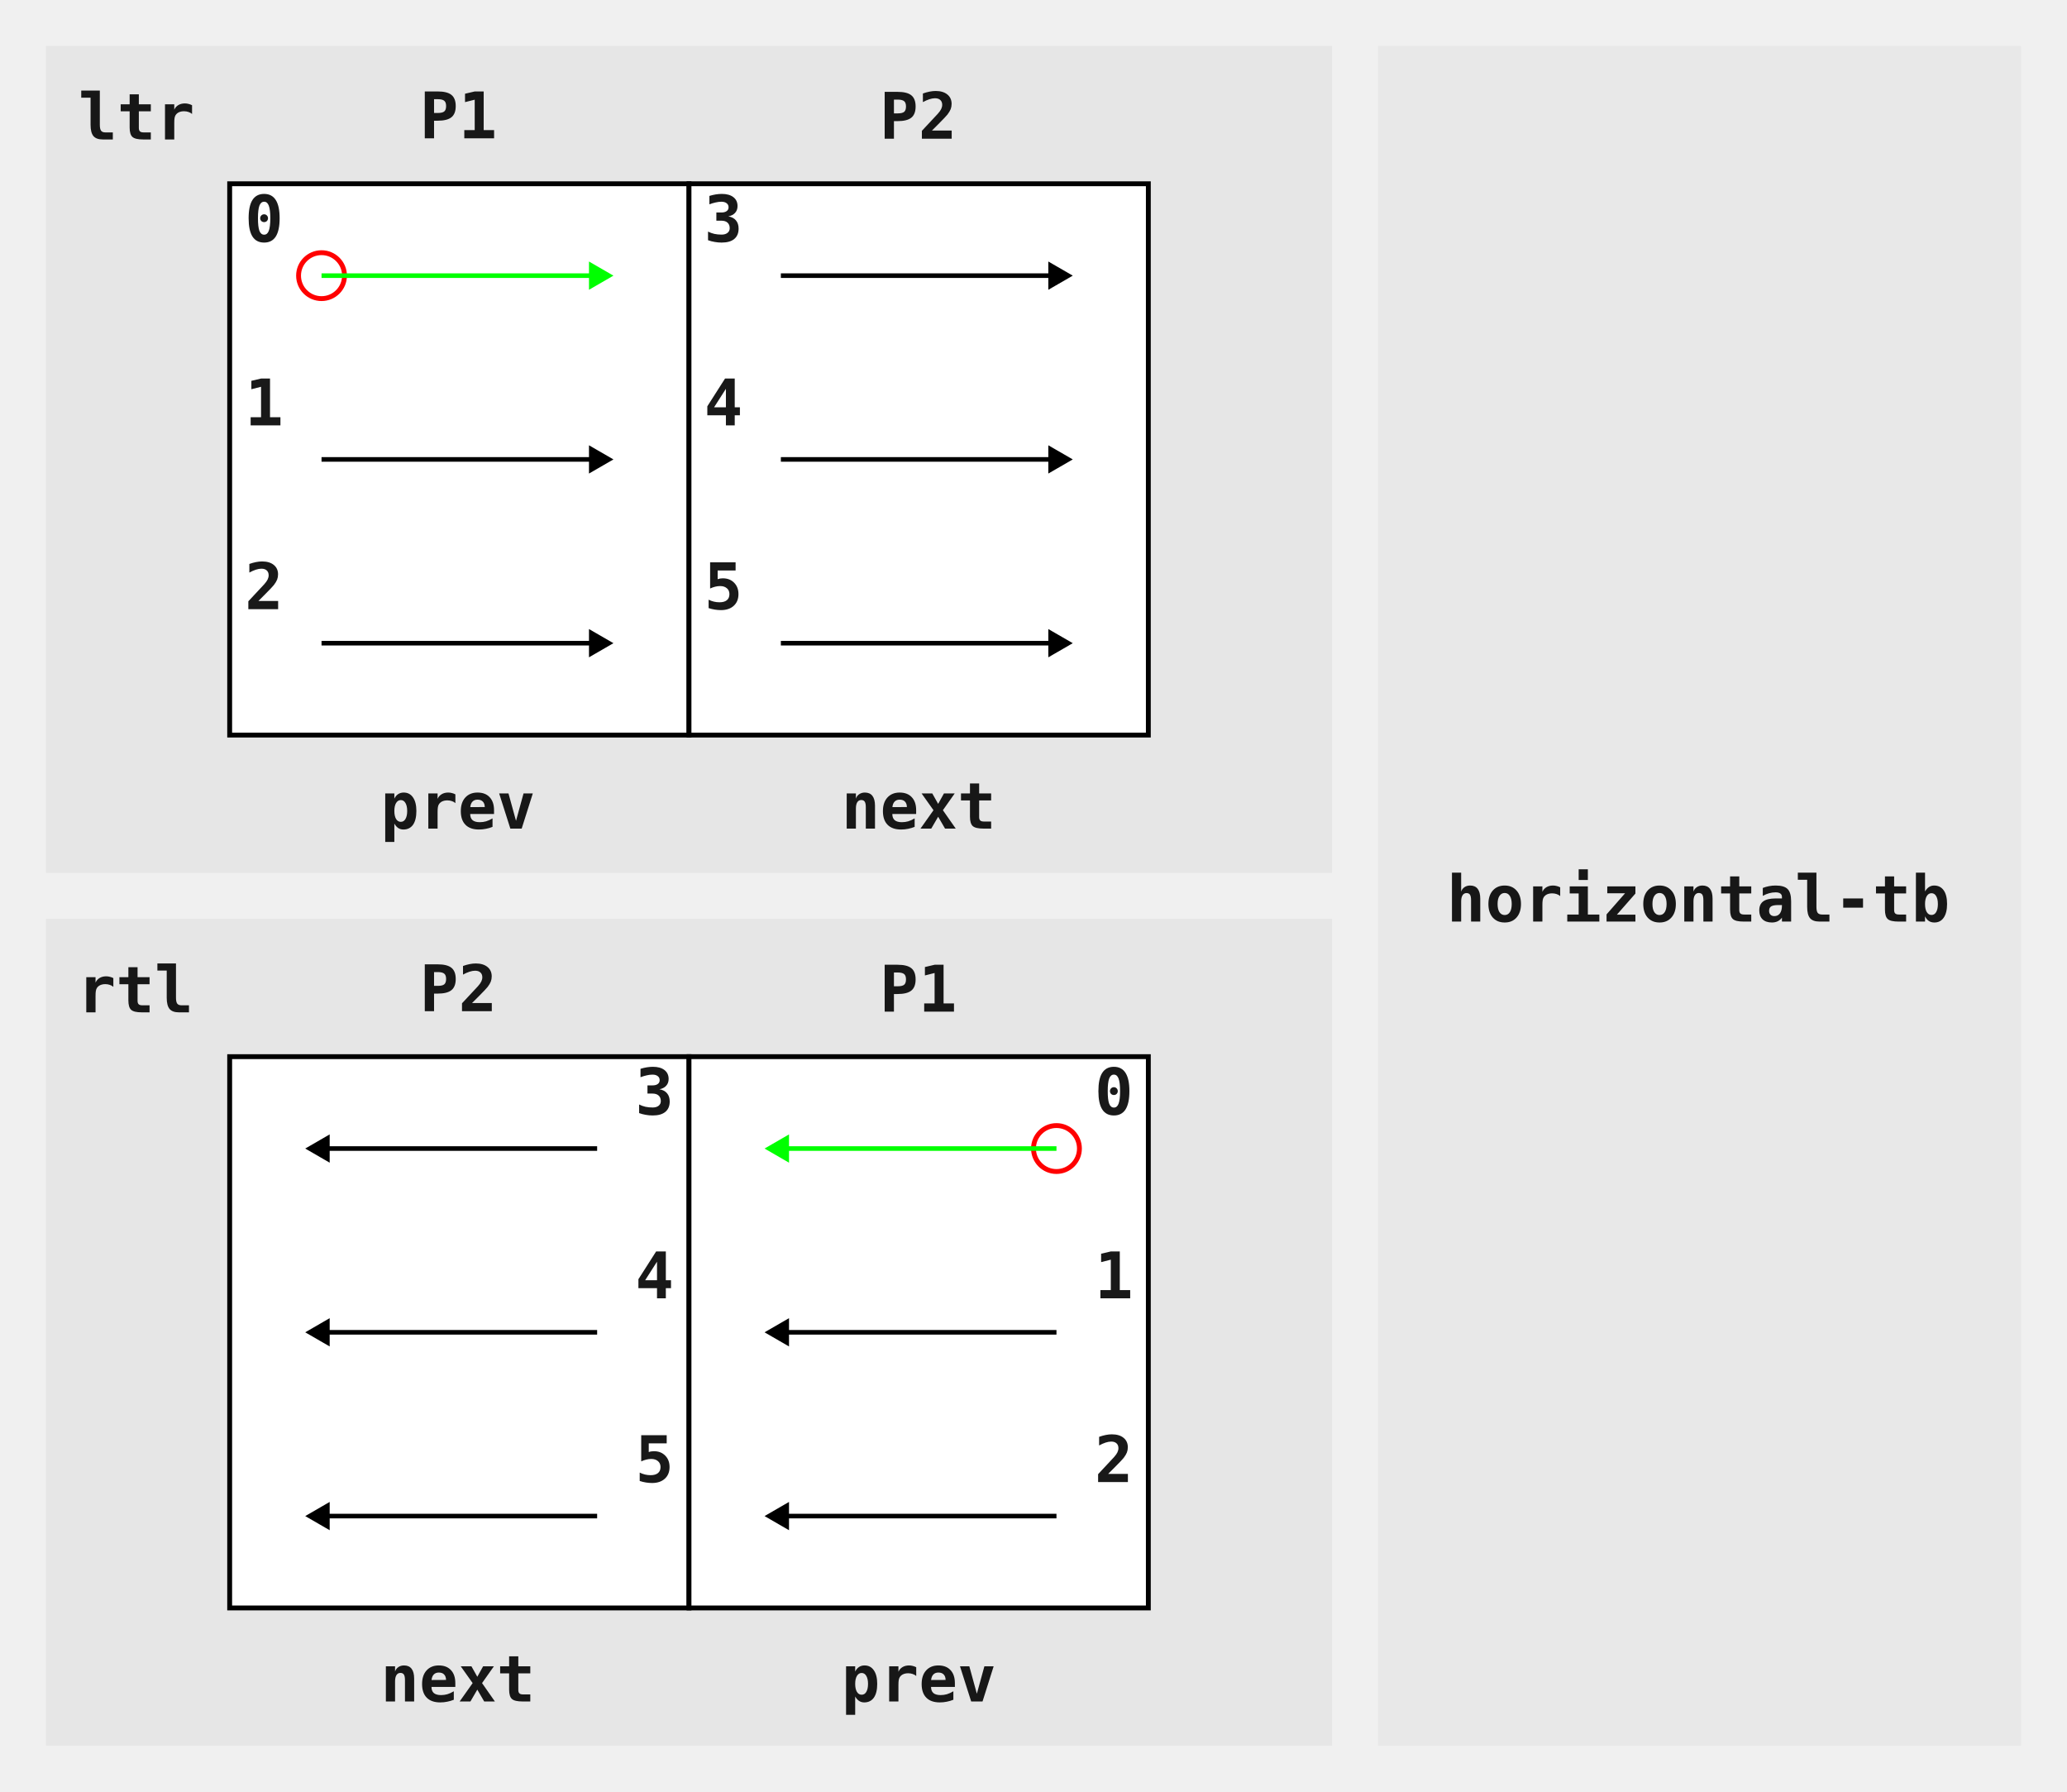
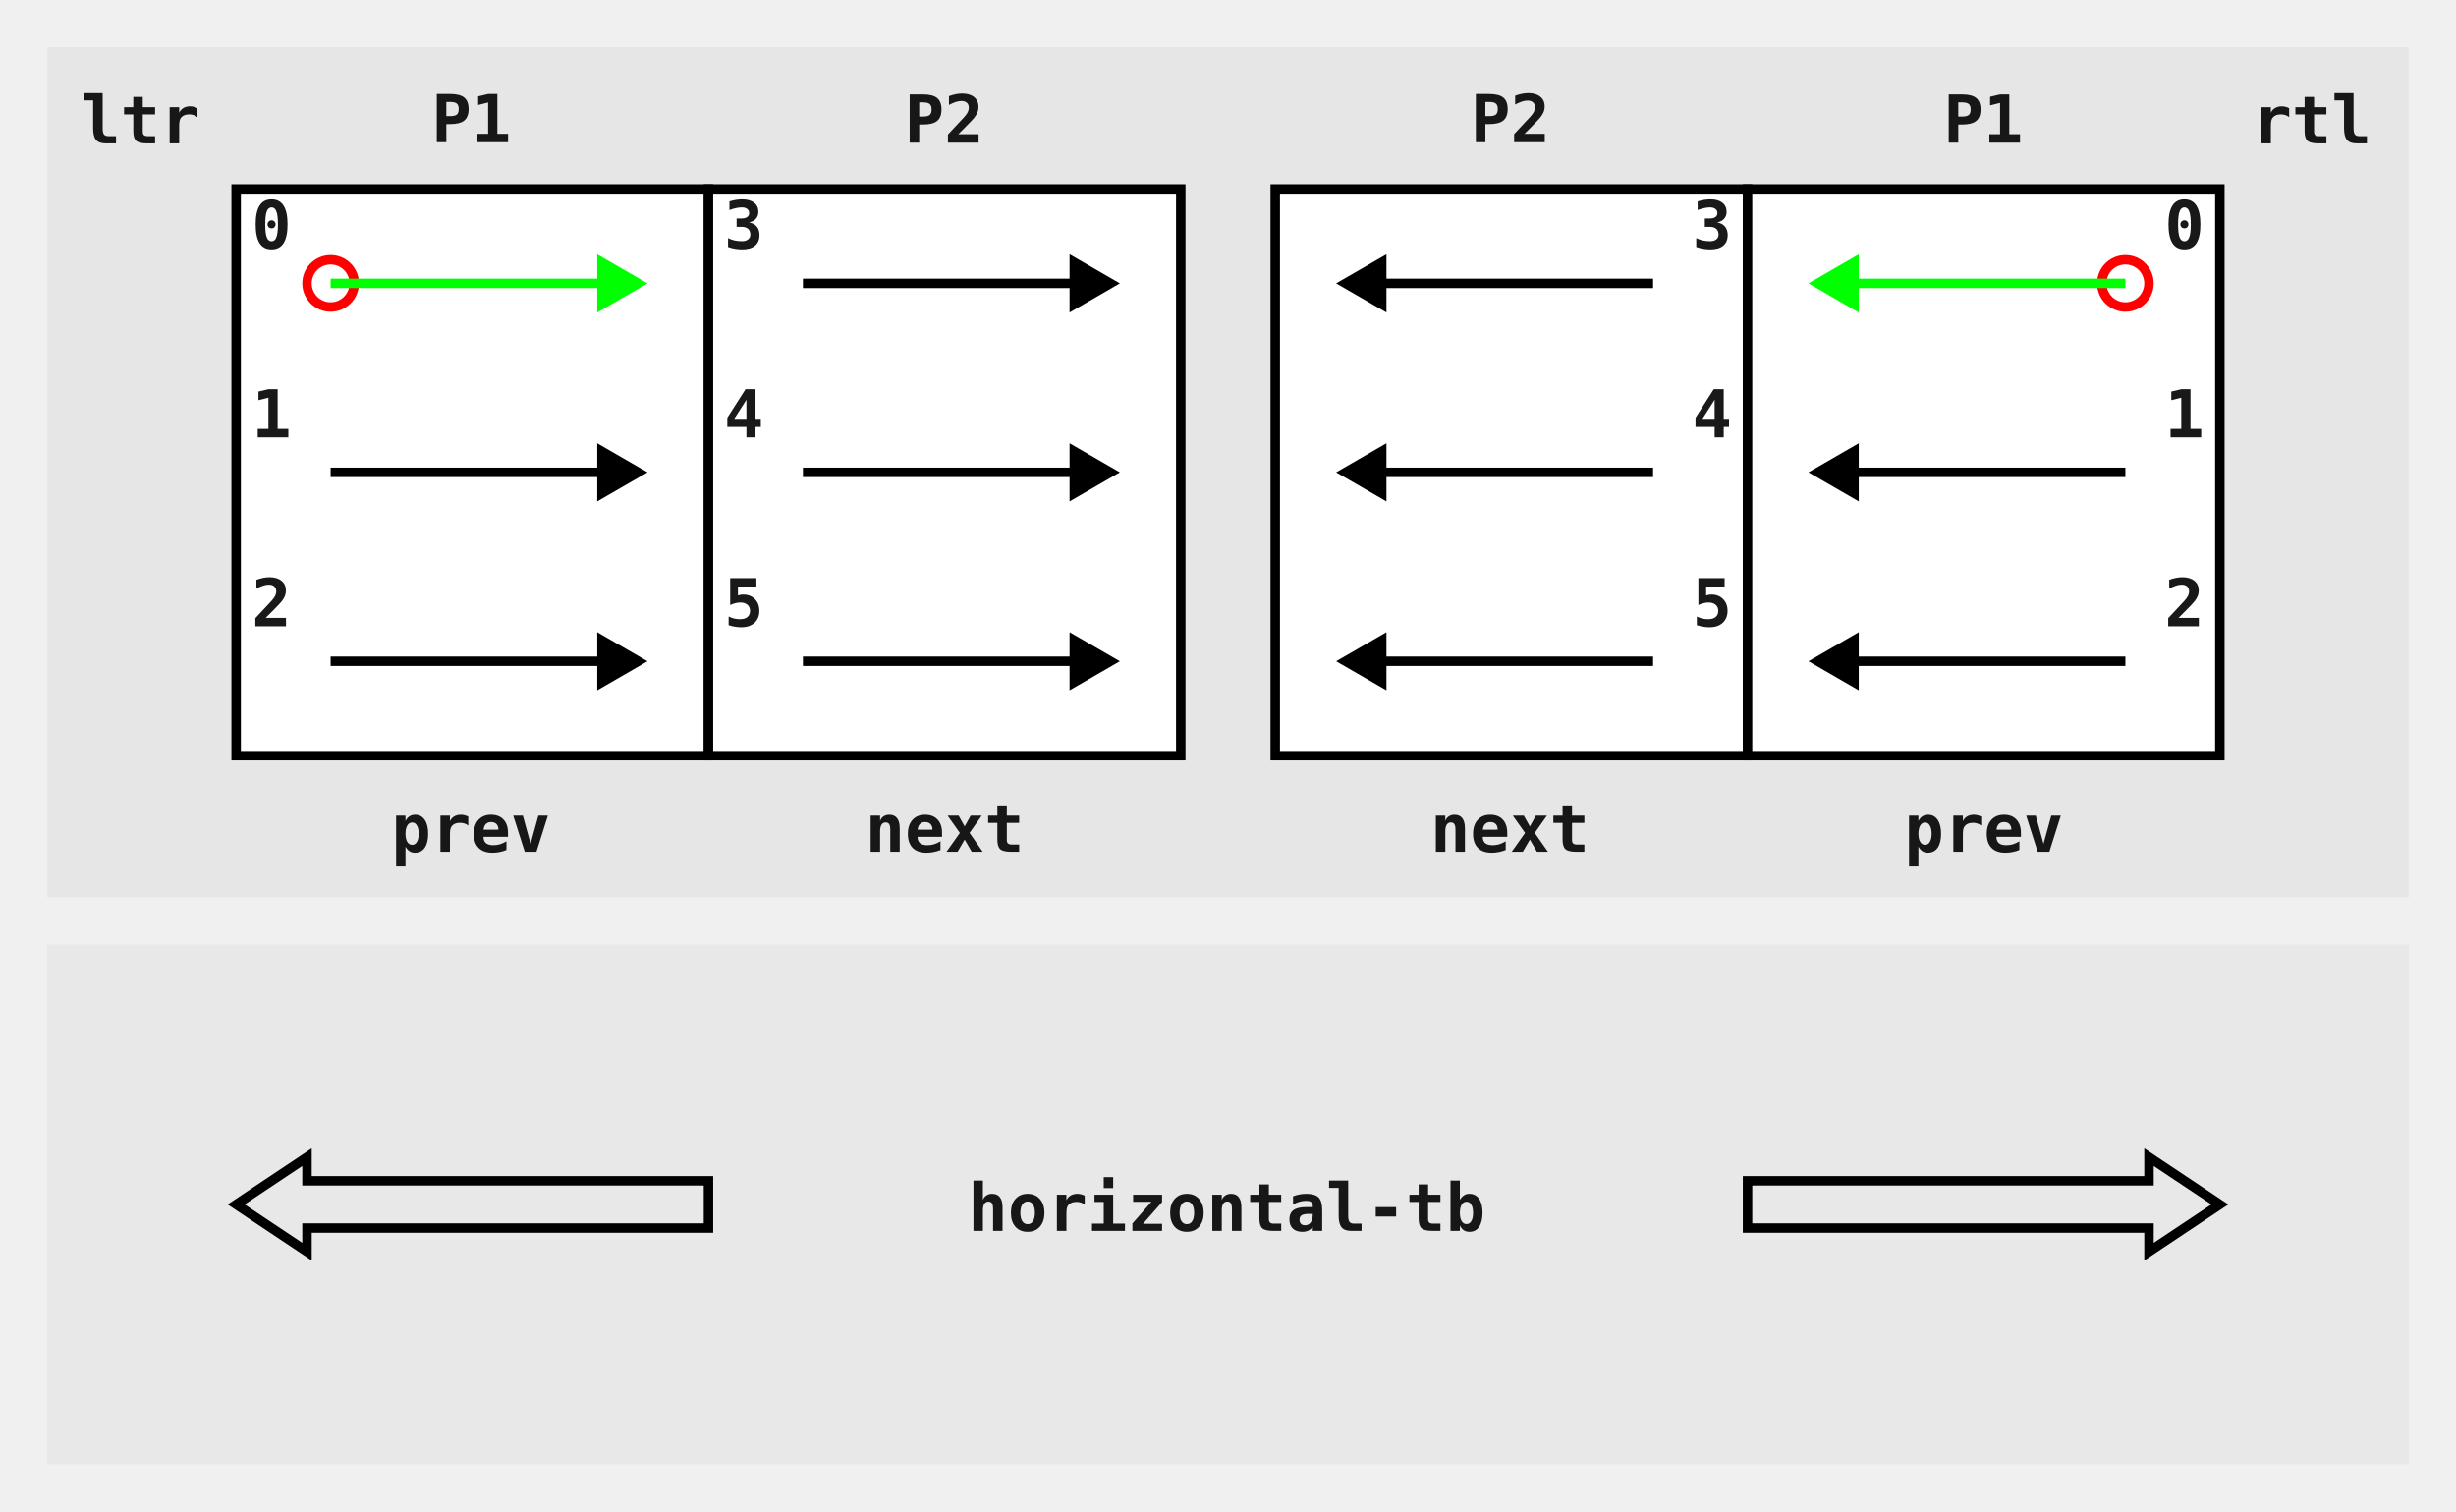
- <svg xmlns="http://www.w3.org/2000/svg" width="450" height="390" viewBox="0 0 450 390" version="1.1" id="svg25">
+ <svg xmlns="http://www.w3.org/2000/svg" width="520" height="320" viewBox="0 0 520 320" version="1.1" id="svg25">
  <defs id="defs25">
    <marker style="overflow:visible" id="marker37" refX="0" refY="0" orient="auto-start-reverse" markerWidth="1" markerHeight="1" viewBox="0 0 1 1" preserveAspectRatio="xMidYMid">
      <path transform="scale(0.5)" style="fill:context-stroke;fill-rule:evenodd;stroke:context-stroke;stroke-width:1pt" d="M 5.77,0 -2.88,5 V -5 Z" id="path37" />
    </marker>
    <marker style="overflow:visible" id="marker36" refX="0" refY="0" orient="auto-start-reverse" markerWidth="1" markerHeight="1" viewBox="0 0 1 1" preserveAspectRatio="xMidYMid">
      <path transform="scale(0.5)" style="fill:context-stroke;fill-rule:evenodd;stroke:context-stroke;stroke-width:1pt" d="M 5.77,0 -2.88,5 V -5 Z" id="path36" />
    </marker>
    <marker style="overflow:visible" id="marker35" refX="0" refY="0" orient="auto-start-reverse" markerWidth="1" markerHeight="1" viewBox="0 0 1 1" preserveAspectRatio="xMidYMid">
      <path transform="scale(0.5)" style="fill:context-stroke;fill-rule:evenodd;stroke:context-stroke;stroke-width:1pt" d="M 5.77,0 -2.88,5 V -5 Z" id="path35" />
    </marker>
    <marker style="overflow:visible" id="Triangle" refX="0" refY="0" orient="auto-start-reverse" markerWidth="1" markerHeight="1" viewBox="0 0 1 1" preserveAspectRatio="xMidYMid">
      <path transform="scale(0.5)" style="fill:context-stroke;fill-rule:evenodd;stroke:context-stroke;stroke-width:1pt" d="M 5.77,0 -2.88,5 V -5 Z" id="path135" />
    </marker>
  </defs>
-   <path d="M 10,10 H 290 V 190 H 10 Z" id="bg1" style="fill:#e6e6e6;stroke:none;stroke-width:0;stroke-dasharray:none" />
+   <path d="M 10,10 H 260 V 190 H 10 Z" id="bg1" style="fill:#e6e6e6;stroke:none;stroke-width:0;stroke-dasharray:none" />
  <rect style="fill:none;fill-opacity:0.901;stroke:none;stroke-width:0;stroke-dasharray:none" id="rtl-r1" width="30" height="20" x="15" y="15" rx="0" ry="0" />
  <text xml:space="preserve" style="font-style:normal;font-variant:normal;font-weight:bold;font-stretch:normal;font-size:14px;font-family:'DejaVu Sans Mono';-inkscape-font-specification:'DejaVu Sans Mono, Bold';font-variant-ligatures:normal;font-variant-caps:normal;font-variant-numeric:normal;font-variant-east-asian:normal;writing-mode:lr-tb;direction:ltr;fill:#000000;fill-opacity:0.901;stroke:none;stroke-width:1.058;stroke-dasharray:none" x="17.077" y="30.356" id="ltr-t1">ltr</text>
  <rect style="fill:none;fill-opacity:0.901;stroke:none;stroke-width:0;stroke-dasharray:none" id="p1-r1" width="100" height="20" x="50" y="15" rx="0" ry="0" />
  <text xml:space="preserve" style="font-style:normal;font-variant:normal;font-weight:bold;font-stretch:normal;font-size:14px;font-family:'DejaVu Sans Mono';-inkscape-font-specification:'DejaVu Sans Mono, Bold';font-variant-ligatures:normal;font-variant-caps:normal;font-variant-numeric:normal;font-variant-east-asian:normal;writing-mode:lr-tb;direction:ltr;fill:#000000;fill-opacity:0.901;stroke:none;stroke-width:1.058;stroke-dasharray:none" x="91.373" y="30.103" id="p1-t1">P1</text>
  <rect style="fill:none;fill-opacity:0.901;stroke:none;stroke-width:0;stroke-dasharray:none" id="p2-r1" width="100" height="20" x="150" y="15" rx="0" ry="0" />
  <text xml:space="preserve" style="font-style:normal;font-variant:normal;font-weight:bold;font-stretch:normal;font-size:14px;font-family:'DejaVu Sans Mono';-inkscape-font-specification:'DejaVu Sans Mono, Bold';font-variant-ligatures:normal;font-variant-caps:normal;font-variant-numeric:normal;font-variant-east-asian:normal;writing-mode:lr-tb;direction:ltr;fill:#000000;fill-opacity:0.901;stroke:none;stroke-width:1.058;stroke-dasharray:none" x="191.493" y="30.195" id="p2-t1">P2</text>
-   <rect style="fill:#e6e6e6;fill-opacity:0.901;stroke:none;stroke-width:0;stroke-dasharray:none" id="wrm-r1" width="140" height="370" x="300" y="10" rx="0" ry="0" />
-   <text xml:space="preserve" style="font-style:normal;font-variant:normal;font-weight:bold;font-stretch:normal;font-size:14px;font-family:'DejaVu Sans Mono';-inkscape-font-specification:'DejaVu Sans Mono, Bold';font-variant-ligatures:normal;font-variant-caps:normal;font-variant-numeric:normal;font-variant-east-asian:normal;writing-mode:lr-tb;direction:ltr;fill:#000000;fill-opacity:0.901;stroke:none;stroke-width:1.058;stroke-dasharray:none" x="314.933" y="200.592" id="wrm-t1">horizontal-tb</text>
-   <g id="vp1">
-     <path d="M 50,40 H 150 V 160 H 50 Z" id="page1-1" style="fill:#ffffff;stroke:#000000;stroke-width:1.058;stroke-dasharray:none" />
-     <path d="M 150,40 H 250 V 160 H 150 Z" id="page2-1" style="fill:#ffffff;stroke:#000000;stroke-width:1.058;stroke-dasharray:none" />
-     <g id="e0-g1">
-       <rect style="fill:none;fill-opacity:0.901;stroke:none;stroke-width:0;stroke-dasharray:none" id="i0-r1" width="15" height="15" x="50" y="40" rx="0" ry="0" />
-       <text xml:space="preserve" style="font-style:normal;font-variant:normal;font-weight:bold;font-stretch:normal;font-size:14px;font-family:'DejaVu Sans Mono';-inkscape-font-specification:'DejaVu Sans Mono, Bold';font-variant-ligatures:normal;font-variant-caps:normal;font-variant-numeric:normal;font-variant-east-asian:normal;writing-mode:lr-tb;direction:ltr;fill:#000000;fill-opacity:0.901;stroke:none;stroke-width:1.058;stroke-dasharray:none" x="53.286" y="52.596" id="i0-t1">0</text>
+   <rect style="fill:#e6e6e6;fill-opacity:0.901;stroke:none;stroke-width:0;stroke-dasharray:none" id="wrm-r1" width="500" height="110" x="10" y="200" rx="0" ry="0" />
+   <text xml:space="preserve" style="font-style:normal;font-variant:normal;font-weight:bold;font-stretch:normal;font-size:14px;font-family:'DejaVu Sans Mono';-inkscape-font-specification:'DejaVu Sans Mono, Bold';font-variant-ligatures:normal;font-variant-caps:normal;font-variant-numeric:normal;font-variant-east-asian:normal;writing-mode:lr-tb;direction:ltr;fill:#000000;fill-opacity:0.901;stroke:none;stroke-width:1.058;stroke-dasharray:none" x="204.933" y="260.592" id="wrm-t1">horizontal-tb</text>
+   <g id="vp1" style="stroke-width:2;stroke-dasharray:none">
+     <path d="M 50,40 H 150 V 160 H 50 Z" id="page1-1" style="fill:#ffffff;stroke:#000000;stroke-width:2;stroke-dasharray:none" />
+     <path d="M 150,40 H 250 V 160 H 150 Z" id="page2-1" style="fill:#ffffff;stroke:#000000;stroke-width:2;stroke-dasharray:none" />
+     <g id="e0-g1" style="stroke-width:2;stroke-dasharray:none">
+       <rect style="fill:none;fill-opacity:0.901;stroke:none;stroke-width:2;stroke-dasharray:none" id="i0-r1" width="15" height="15" x="50" y="40" rx="0" ry="0" />
+       <text xml:space="preserve" style="font-style:normal;font-variant:normal;font-weight:bold;font-stretch:normal;font-size:14px;font-family:'DejaVu Sans Mono';-inkscape-font-specification:'DejaVu Sans Mono, Bold';font-variant-ligatures:normal;font-variant-caps:normal;font-variant-numeric:normal;font-variant-east-asian:normal;writing-mode:lr-tb;direction:ltr;fill:#000000;fill-opacity:0.901;stroke:none;stroke-width:2;stroke-dasharray:none" x="53.286" y="52.596" id="i0-t1">0</text>
    </g>
-     <g id="e1-g1" transform="translate(0,40)">
-       <rect style="fill:none;fill-opacity:0.901;stroke:none;stroke-width:0;stroke-dasharray:none" id="i1-r1" width="15" height="15" x="50" y="40" rx="0" ry="0" />
-       <text xml:space="preserve" style="font-style:normal;font-variant:normal;font-weight:bold;font-stretch:normal;font-size:14px;font-family:'DejaVu Sans Mono';-inkscape-font-specification:'DejaVu Sans Mono, Bold';font-variant-ligatures:normal;font-variant-caps:normal;font-variant-numeric:normal;font-variant-east-asian:normal;writing-mode:lr-tb;direction:ltr;fill:#000000;fill-opacity:0.901;stroke:none;stroke-width:1.058;stroke-dasharray:none" x="53.286" y="52.596" id="i1-t1">1</text>
+     <g id="e1-g1" transform="translate(0,40)" style="stroke-width:2;stroke-dasharray:none">
+       <rect style="fill:none;fill-opacity:0.901;stroke:none;stroke-width:2;stroke-dasharray:none" id="i1-r1" width="15" height="15" x="50" y="40" rx="0" ry="0" />
+       <text xml:space="preserve" style="font-style:normal;font-variant:normal;font-weight:bold;font-stretch:normal;font-size:14px;font-family:'DejaVu Sans Mono';-inkscape-font-specification:'DejaVu Sans Mono, Bold';font-variant-ligatures:normal;font-variant-caps:normal;font-variant-numeric:normal;font-variant-east-asian:normal;writing-mode:lr-tb;direction:ltr;fill:#000000;fill-opacity:0.901;stroke:none;stroke-width:2;stroke-dasharray:none" x="53.286" y="52.596" id="i1-t1">1</text>
    </g>
-     <g id="e2-g1" transform="translate(0,80)">
-       <rect style="fill:none;fill-opacity:0.901;stroke:none;stroke-width:0;stroke-dasharray:none" id="i2-r1" width="15" height="15" x="50" y="40" rx="0" ry="0" />
-       <text xml:space="preserve" style="font-style:normal;font-variant:normal;font-weight:bold;font-stretch:normal;font-size:14px;font-family:'DejaVu Sans Mono';-inkscape-font-specification:'DejaVu Sans Mono, Bold';font-variant-ligatures:normal;font-variant-caps:normal;font-variant-numeric:normal;font-variant-east-asian:normal;writing-mode:lr-tb;direction:ltr;fill:#000000;fill-opacity:0.901;stroke:none;stroke-width:1.058;stroke-dasharray:none" x="53.286" y="52.596" id="text48">2</text>
+     <g id="e2-g1" transform="translate(0,80)" style="stroke-width:2;stroke-dasharray:none">
+       <rect style="fill:none;fill-opacity:0.901;stroke:none;stroke-width:2;stroke-dasharray:none" id="i2-r1" width="15" height="15" x="50" y="40" rx="0" ry="0" />
+       <text xml:space="preserve" style="font-style:normal;font-variant:normal;font-weight:bold;font-stretch:normal;font-size:14px;font-family:'DejaVu Sans Mono';-inkscape-font-specification:'DejaVu Sans Mono, Bold';font-variant-ligatures:normal;font-variant-caps:normal;font-variant-numeric:normal;font-variant-east-asian:normal;writing-mode:lr-tb;direction:ltr;fill:#000000;fill-opacity:0.901;stroke:none;stroke-width:2;stroke-dasharray:none" x="53.286" y="52.596" id="text48">2</text>
    </g>
-     <g id="e3-g1" transform="translate(100)">
-       <rect style="fill:none;fill-opacity:0.901;stroke:none;stroke-width:0;stroke-dasharray:none" id="i3-r1" width="15" height="15" x="50" y="40" rx="0" ry="0" />
-       <text xml:space="preserve" style="font-style:normal;font-variant:normal;font-weight:bold;font-stretch:normal;font-size:14px;font-family:'DejaVu Sans Mono';-inkscape-font-specification:'DejaVu Sans Mono, Bold';font-variant-ligatures:normal;font-variant-caps:normal;font-variant-numeric:normal;font-variant-east-asian:normal;writing-mode:lr-tb;direction:ltr;fill:#000000;fill-opacity:0.901;stroke:none;stroke-width:1.058;stroke-dasharray:none" x="53.286" y="52.596" id="i3-t1">3</text>
+     <g id="e3-g1" transform="translate(100)" style="stroke-width:2;stroke-dasharray:none">
+       <rect style="fill:none;fill-opacity:0.901;stroke:none;stroke-width:2;stroke-dasharray:none" id="i3-r1" width="15" height="15" x="50" y="40" rx="0" ry="0" />
+       <text xml:space="preserve" style="font-style:normal;font-variant:normal;font-weight:bold;font-stretch:normal;font-size:14px;font-family:'DejaVu Sans Mono';-inkscape-font-specification:'DejaVu Sans Mono, Bold';font-variant-ligatures:normal;font-variant-caps:normal;font-variant-numeric:normal;font-variant-east-asian:normal;writing-mode:lr-tb;direction:ltr;fill:#000000;fill-opacity:0.901;stroke:none;stroke-width:2;stroke-dasharray:none" x="53.286" y="52.596" id="i3-t1">3</text>
    </g>
-     <g id="e4-g1" transform="translate(100,40)">
-       <rect style="fill:none;fill-opacity:0.901;stroke:none;stroke-width:0;stroke-dasharray:none" id="i4-r1" width="15" height="15" x="50" y="40" rx="0" ry="0" />
-       <text xml:space="preserve" style="font-style:normal;font-variant:normal;font-weight:bold;font-stretch:normal;font-size:14px;font-family:'DejaVu Sans Mono';-inkscape-font-specification:'DejaVu Sans Mono, Bold';font-variant-ligatures:normal;font-variant-caps:normal;font-variant-numeric:normal;font-variant-east-asian:normal;writing-mode:lr-tb;direction:ltr;fill:#000000;fill-opacity:0.901;stroke:none;stroke-width:1.058;stroke-dasharray:none" x="53.286" y="52.596" id="i4-t1">4</text>
+     <g id="e4-g1" transform="translate(100,40)" style="stroke-width:2;stroke-dasharray:none">
+       <rect style="fill:none;fill-opacity:0.901;stroke:none;stroke-width:2;stroke-dasharray:none" id="i4-r1" width="15" height="15" x="50" y="40" rx="0" ry="0" />
+       <text xml:space="preserve" style="font-style:normal;font-variant:normal;font-weight:bold;font-stretch:normal;font-size:14px;font-family:'DejaVu Sans Mono';-inkscape-font-specification:'DejaVu Sans Mono, Bold';font-variant-ligatures:normal;font-variant-caps:normal;font-variant-numeric:normal;font-variant-east-asian:normal;writing-mode:lr-tb;direction:ltr;fill:#000000;fill-opacity:0.901;stroke:none;stroke-width:2;stroke-dasharray:none" x="53.286" y="52.596" id="i4-t1">4</text>
    </g>
-     <g id="e5-g1" transform="translate(100,80)">
-       <rect style="fill:none;fill-opacity:0.901;stroke:none;stroke-width:0;stroke-dasharray:none" id="i5-r1" width="15" height="15" x="50" y="40" rx="0" ry="0" />
-       <text xml:space="preserve" style="font-style:normal;font-variant:normal;font-weight:bold;font-stretch:normal;font-size:14px;font-family:'DejaVu Sans Mono';-inkscape-font-specification:'DejaVu Sans Mono, Bold';font-variant-ligatures:normal;font-variant-caps:normal;font-variant-numeric:normal;font-variant-east-asian:normal;writing-mode:lr-tb;direction:ltr;fill:#000000;fill-opacity:0.901;stroke:none;stroke-width:1.058;stroke-dasharray:none" x="53.286" y="52.596" id="i5-t1">5</text>
+     <g id="e5-g1" transform="translate(100,80)" style="stroke-width:2;stroke-dasharray:none">
+       <rect style="fill:none;fill-opacity:0.901;stroke:none;stroke-width:2;stroke-dasharray:none" id="i5-r1" width="15" height="15" x="50" y="40" rx="0" ry="0" />
+       <text xml:space="preserve" style="font-style:normal;font-variant:normal;font-weight:bold;font-stretch:normal;font-size:14px;font-family:'DejaVu Sans Mono';-inkscape-font-specification:'DejaVu Sans Mono, Bold';font-variant-ligatures:normal;font-variant-caps:normal;font-variant-numeric:normal;font-variant-east-asian:normal;writing-mode:lr-tb;direction:ltr;fill:#000000;fill-opacity:0.901;stroke:none;stroke-width:2;stroke-dasharray:none" x="53.286" y="52.596" id="i5-t1">5</text>
    </g>
-     <circle cx="70" cy="60" r="5" id="start1" style="fill:none;stroke:#ff0000;stroke-width:1.058;stroke-dasharray:none" />
-     <line x1="70" y1="60" x2="130" y2="60" id="a0-l1" style="fill:none;stroke:#00ff00;stroke-width:1;marker-end:url(#Triangle)" />
-     <line x1="70" y1="100" x2="130" y2="100" id="a1-l1" style="fill:none;stroke:#000000;stroke-width:1;stroke-dasharray:none;marker-end:url(#marker35)" />
-     <line x1="70" y1="140" x2="130" y2="140" id="a2-l1" style="fill:none;stroke:#000000;stroke-width:1;stroke-dasharray:none;marker-end:url(#marker36)" />
-     <line x1="170" y1="60" x2="230" y2="60" id="a3-l1" style="fill:none;stroke:#000000;stroke-width:1;stroke-dasharray:none;marker-end:url(#marker37)" />
-     <line x1="170" y1="100" x2="230" y2="100" id="a4-l1" style="fill:none;stroke:#000000;stroke-width:1;stroke-dasharray:none;marker-end:url(#marker37)" />
-     <line x1="170" y1="140" x2="230" y2="140" id="a5-l1" style="fill:none;stroke:#000000;stroke-width:1;stroke-dasharray:none;marker-end:url(#marker37)" />
+     <circle cx="70" cy="60" r="5" id="start1" style="fill:none;stroke:#ff0000;stroke-width:2;stroke-dasharray:none" />
+     <line x1="70" y1="60" x2="130" y2="60" id="a0-l1" style="fill:none;stroke:#00ff00;stroke-width:2;marker-end:url(#Triangle);stroke-dasharray:none" />
+     <line x1="70" y1="100" x2="130" y2="100" id="a1-l1" style="fill:none;stroke:#000000;stroke-width:2;stroke-dasharray:none;marker-end:url(#marker35)" />
+     <line x1="70" y1="140" x2="130" y2="140" id="a2-l1" style="fill:none;stroke:#000000;stroke-width:2;stroke-dasharray:none;marker-end:url(#marker36)" />
+     <line x1="170" y1="60" x2="230" y2="60" id="a3-l1" style="fill:none;stroke:#000000;stroke-width:2;stroke-dasharray:none;marker-end:url(#marker37)" />
+     <line x1="170" y1="100" x2="230" y2="100" id="a4-l1" style="fill:none;stroke:#000000;stroke-width:2;stroke-dasharray:none;marker-end:url(#marker37)" />
+     <line x1="170" y1="140" x2="230" y2="140" id="a5-l1" style="fill:none;stroke:#000000;stroke-width:2;stroke-dasharray:none;marker-end:url(#marker37)" />
  </g>
  <rect style="fill:none;fill-opacity:0.901;stroke:none;stroke-width:0;stroke-dasharray:none" id="prev-r1" width="100" height="20" x="50" y="165" rx="0" ry="0" />
  <text xml:space="preserve" style="font-style:normal;font-variant:normal;font-weight:bold;font-stretch:normal;font-size:14px;font-family:'DejaVu Sans Mono';-inkscape-font-specification:'DejaVu Sans Mono, Bold';font-variant-ligatures:normal;font-variant-caps:normal;font-variant-numeric:normal;font-variant-east-asian:normal;writing-mode:lr-tb;direction:ltr;fill:#000000;fill-opacity:0.901;stroke:none;stroke-width:1.058;stroke-dasharray:none" x="82.835" y="180.356" id="prev-t1">prev</text>
  <rect style="fill:none;fill-opacity:0.901;stroke:none;stroke-width:0;stroke-dasharray:none" id="next-r1" width="100" height="20" x="150" y="165" rx="0" ry="0" />
  <text xml:space="preserve" style="font-style:normal;font-variant:normal;font-weight:bold;font-stretch:normal;font-size:14px;font-family:'DejaVu Sans Mono';-inkscape-font-specification:'DejaVu Sans Mono, Bold';font-variant-ligatures:normal;font-variant-caps:normal;font-variant-numeric:normal;font-variant-east-asian:normal;writing-mode:lr-tb;direction:ltr;fill:#000000;fill-opacity:0.901;stroke:none;stroke-width:1.058;stroke-dasharray:none" x="183.163" y="180.356" id="next-t1">next</text>
-   <path d="M 10,200 H 290 V 380 H 10 Z" id="bg2" style="fill:#e6e6e6;stroke:none;stroke-width:0;stroke-dasharray:none" />
-   <rect style="fill:none;fill-opacity:0.901;stroke:none;stroke-width:0;stroke-dasharray:none" id="rtl-r2" width="30" height="20" x="15" y="205" rx="0" ry="0" />
-   <text xml:space="preserve" style="font-style:normal;font-variant:normal;font-weight:bold;font-stretch:normal;font-size:14px;font-family:'DejaVu Sans Mono';-inkscape-font-specification:'DejaVu Sans Mono, Bold';font-variant-ligatures:normal;font-variant-caps:normal;font-variant-numeric:normal;font-variant-east-asian:normal;writing-mode:lr-tb;direction:ltr;fill:#000000;fill-opacity:0.901;stroke:none;stroke-width:1.058;stroke-dasharray:none" x="16.8" y="220.356" id="rtl-t2">rtl</text>
-   <rect style="fill:none;fill-opacity:0.901;stroke:none;stroke-width:0;stroke-dasharray:none" id="p2-r2" width="100" height="20" x="50" y="205" rx="0" ry="0" />
-   <text xml:space="preserve" style="font-style:normal;font-variant:normal;font-weight:bold;font-stretch:normal;font-size:14px;font-family:'DejaVu Sans Mono';-inkscape-font-specification:'DejaVu Sans Mono, Bold';font-variant-ligatures:normal;font-variant-caps:normal;font-variant-numeric:normal;font-variant-east-asian:normal;writing-mode:lr-tb;direction:ltr;fill:#000000;fill-opacity:0.901;stroke:none;stroke-width:1.058;stroke-dasharray:none" x="91.373" y="220.103" id="p2-t2">P2</text>
-   <rect style="fill:none;fill-opacity:0.901;stroke:none;stroke-width:0;stroke-dasharray:none" id="p1-r2" width="100" height="20" x="150" y="205" rx="0" ry="0" />
-   <text xml:space="preserve" style="font-style:normal;font-variant:normal;font-weight:bold;font-stretch:normal;font-size:14px;font-family:'DejaVu Sans Mono';-inkscape-font-specification:'DejaVu Sans Mono, Bold';font-variant-ligatures:normal;font-variant-caps:normal;font-variant-numeric:normal;font-variant-east-asian:normal;writing-mode:lr-tb;direction:ltr;fill:#000000;fill-opacity:0.901;stroke:none;stroke-width:1.058;stroke-dasharray:none" x="191.493" y="220.195" id="p1-t2">
-     <tspan id="tspan35" x="191.493" y="220.195">P1</tspan>
+   <path d="M 260,10 H 510 V 190 H 260 Z" id="bg2" style="fill:#e6e6e6;stroke:none;stroke-width:0;stroke-dasharray:none" />
+   <rect style="fill:none;fill-opacity:0.901;stroke:none;stroke-width:0;stroke-dasharray:none" id="rtl-r2" width="30" height="20" x="475" y="15" rx="0" ry="0" />
+   <text xml:space="preserve" style="font-style:normal;font-variant:normal;font-weight:bold;font-stretch:normal;font-size:14px;font-family:'DejaVu Sans Mono';-inkscape-font-specification:'DejaVu Sans Mono, Bold';font-variant-ligatures:normal;font-variant-caps:normal;font-variant-numeric:normal;font-variant-east-asian:normal;writing-mode:lr-tb;direction:ltr;fill:#000000;fill-opacity:0.901;stroke:none;stroke-width:1.058;stroke-dasharray:none" x="476.8" y="30.356" id="rtl-t2">rtl</text>
+   <rect style="fill:none;fill-opacity:0.901;stroke:none;stroke-width:0;stroke-dasharray:none" id="p2-r2" width="100" height="20" x="270" y="15" rx="0" ry="0" />
+   <text xml:space="preserve" style="font-style:normal;font-variant:normal;font-weight:bold;font-stretch:normal;font-size:14px;font-family:'DejaVu Sans Mono';-inkscape-font-specification:'DejaVu Sans Mono, Bold';font-variant-ligatures:normal;font-variant-caps:normal;font-variant-numeric:normal;font-variant-east-asian:normal;writing-mode:lr-tb;direction:ltr;fill:#000000;fill-opacity:0.901;stroke:none;stroke-width:1.058;stroke-dasharray:none" x="311.373" y="30.103" id="p2-t2">P2</text>
+   <rect style="fill:none;fill-opacity:0.901;stroke:none;stroke-width:0;stroke-dasharray:none" id="p1-r2" width="100" height="20" x="370" y="15" rx="0" ry="0" />
+   <text xml:space="preserve" style="font-style:normal;font-variant:normal;font-weight:bold;font-stretch:normal;font-size:14px;font-family:'DejaVu Sans Mono';-inkscape-font-specification:'DejaVu Sans Mono, Bold';font-variant-ligatures:normal;font-variant-caps:normal;font-variant-numeric:normal;font-variant-east-asian:normal;writing-mode:lr-tb;direction:ltr;fill:#000000;fill-opacity:0.901;stroke:none;stroke-width:1.058;stroke-dasharray:none" x="411.493" y="30.195" id="p1-t2">
+     <tspan id="tspan35" x="411.493" y="30.195">P1</tspan>
  </text>
-   <g id="vp2">
-     <path d="M 50,230 H 150 V 350 H 50 Z" id="page2-2" style="fill:#ffffff;stroke:#000000;stroke-width:1.058;stroke-dasharray:none" />
-     <path d="M 150,230 H 250 V 350 H 150 Z" id="page1-2" style="fill:#ffffff;stroke:#000000;stroke-width:1.058;stroke-dasharray:none" />
-     <g id="e0-g2" transform="translate(185,190)">
-       <rect style="fill:none;fill-opacity:0.901;stroke:none;stroke-width:0;stroke-dasharray:none" id="i0-r2" width="15" height="15" x="50" y="40" rx="0" ry="0" />
-       <text xml:space="preserve" style="font-style:normal;font-variant:normal;font-weight:bold;font-stretch:normal;font-size:14px;font-family:'DejaVu Sans Mono';-inkscape-font-specification:'DejaVu Sans Mono, Bold';font-variant-ligatures:normal;font-variant-caps:normal;font-variant-numeric:normal;font-variant-east-asian:normal;writing-mode:lr-tb;direction:ltr;fill:#000000;fill-opacity:0.901;stroke:none;stroke-width:1.058;stroke-dasharray:none" x="53.286" y="52.596" id="i0-t2">0</text>
+   <g id="vp2" transform="translate(220,-190)" style="stroke-width:2;stroke-dasharray:none">
+     <path d="M 50,230 H 150 V 350 H 50 Z" id="page2-2" style="fill:#ffffff;stroke:#000000;stroke-width:2;stroke-dasharray:none" />
+     <path d="M 150,230 H 250 V 350 H 150 Z" id="page1-2" style="fill:#ffffff;stroke:#000000;stroke-width:2;stroke-dasharray:none" />
+     <g id="e0-g2" transform="translate(185,190)" style="stroke-width:2;stroke-dasharray:none">
+       <rect style="fill:none;fill-opacity:0.901;stroke:none;stroke-width:2;stroke-dasharray:none" id="i0-r2" width="15" height="15" x="50" y="40" rx="0" ry="0" />
+       <text xml:space="preserve" style="font-style:normal;font-variant:normal;font-weight:bold;font-stretch:normal;font-size:14px;font-family:'DejaVu Sans Mono';-inkscape-font-specification:'DejaVu Sans Mono, Bold';font-variant-ligatures:normal;font-variant-caps:normal;font-variant-numeric:normal;font-variant-east-asian:normal;writing-mode:lr-tb;direction:ltr;fill:#000000;fill-opacity:0.901;stroke:none;stroke-width:2;stroke-dasharray:none" x="53.286" y="52.596" id="i0-t2">0</text>
    </g>
-     <g id="e1-g2" transform="translate(185,230)">
-       <rect style="fill:none;fill-opacity:0.901;stroke:none;stroke-width:0;stroke-dasharray:none" id="i1-r2" width="15" height="15" x="50" y="40" rx="0" ry="0" />
-       <text xml:space="preserve" style="font-style:normal;font-variant:normal;font-weight:bold;font-stretch:normal;font-size:14px;font-family:'DejaVu Sans Mono';-inkscape-font-specification:'DejaVu Sans Mono, Bold';font-variant-ligatures:normal;font-variant-caps:normal;font-variant-numeric:normal;font-variant-east-asian:normal;writing-mode:lr-tb;direction:ltr;fill:#000000;fill-opacity:0.901;stroke:none;stroke-width:1.058;stroke-dasharray:none" x="53.286" y="52.596" id="i1-t2">1</text>
+     <g id="e1-g2" transform="translate(185,230)" style="stroke-width:2;stroke-dasharray:none">
+       <rect style="fill:none;fill-opacity:0.901;stroke:none;stroke-width:2;stroke-dasharray:none" id="i1-r2" width="15" height="15" x="50" y="40" rx="0" ry="0" />
+       <text xml:space="preserve" style="font-style:normal;font-variant:normal;font-weight:bold;font-stretch:normal;font-size:14px;font-family:'DejaVu Sans Mono';-inkscape-font-specification:'DejaVu Sans Mono, Bold';font-variant-ligatures:normal;font-variant-caps:normal;font-variant-numeric:normal;font-variant-east-asian:normal;writing-mode:lr-tb;direction:ltr;fill:#000000;fill-opacity:0.901;stroke:none;stroke-width:2;stroke-dasharray:none" x="53.286" y="52.596" id="i1-t2">1</text>
    </g>
-     <g id="e2-g2" transform="translate(185,270)">
-       <rect style="fill:none;fill-opacity:0.901;stroke:none;stroke-width:0;stroke-dasharray:none" id="i2-r2" width="15" height="15" x="50" y="40" rx="0" ry="0" />
-       <text xml:space="preserve" style="font-style:normal;font-variant:normal;font-weight:bold;font-stretch:normal;font-size:14px;font-family:'DejaVu Sans Mono';-inkscape-font-specification:'DejaVu Sans Mono, Bold';font-variant-ligatures:normal;font-variant-caps:normal;font-variant-numeric:normal;font-variant-east-asian:normal;writing-mode:lr-tb;direction:ltr;fill:#000000;fill-opacity:0.901;stroke:none;stroke-width:1.058;stroke-dasharray:none" x="53.286" y="52.596" id="i2-t2">2</text>
+     <g id="e2-g2" transform="translate(185,270)" style="stroke-width:2;stroke-dasharray:none">
+       <rect style="fill:none;fill-opacity:0.901;stroke:none;stroke-width:2;stroke-dasharray:none" id="i2-r2" width="15" height="15" x="50" y="40" rx="0" ry="0" />
+       <text xml:space="preserve" style="font-style:normal;font-variant:normal;font-weight:bold;font-stretch:normal;font-size:14px;font-family:'DejaVu Sans Mono';-inkscape-font-specification:'DejaVu Sans Mono, Bold';font-variant-ligatures:normal;font-variant-caps:normal;font-variant-numeric:normal;font-variant-east-asian:normal;writing-mode:lr-tb;direction:ltr;fill:#000000;fill-opacity:0.901;stroke:none;stroke-width:2;stroke-dasharray:none" x="53.286" y="52.596" id="i2-t2">2</text>
    </g>
-     <g id="e3-g2" transform="translate(85,190)">
-       <rect style="fill:none;fill-opacity:0.901;stroke:none;stroke-width:0;stroke-dasharray:none" id="i3-r2" width="15" height="15" x="50" y="40" rx="0" ry="0" />
-       <text xml:space="preserve" style="font-style:normal;font-variant:normal;font-weight:bold;font-stretch:normal;font-size:14px;font-family:'DejaVu Sans Mono';-inkscape-font-specification:'DejaVu Sans Mono, Bold';font-variant-ligatures:normal;font-variant-caps:normal;font-variant-numeric:normal;font-variant-east-asian:normal;writing-mode:lr-tb;direction:ltr;fill:#000000;fill-opacity:0.901;stroke:none;stroke-width:1.058;stroke-dasharray:none" x="53.286" y="52.596" id="i3-t2">3</text>
+     <g id="e3-g2" transform="translate(85,190)" style="stroke-width:2;stroke-dasharray:none">
+       <rect style="fill:none;fill-opacity:0.901;stroke:none;stroke-width:2;stroke-dasharray:none" id="i3-r2" width="15" height="15" x="50" y="40" rx="0" ry="0" />
+       <text xml:space="preserve" style="font-style:normal;font-variant:normal;font-weight:bold;font-stretch:normal;font-size:14px;font-family:'DejaVu Sans Mono';-inkscape-font-specification:'DejaVu Sans Mono, Bold';font-variant-ligatures:normal;font-variant-caps:normal;font-variant-numeric:normal;font-variant-east-asian:normal;writing-mode:lr-tb;direction:ltr;fill:#000000;fill-opacity:0.901;stroke:none;stroke-width:2;stroke-dasharray:none" x="53.286" y="52.596" id="i3-t2">3</text>
    </g>
-     <g id="e4-g2" transform="translate(85,230)">
-       <rect style="fill:none;fill-opacity:0.901;stroke:none;stroke-width:0;stroke-dasharray:none" id="i4-r2" width="15" height="15" x="50" y="40" rx="0" ry="0" />
-       <text xml:space="preserve" style="font-style:normal;font-variant:normal;font-weight:bold;font-stretch:normal;font-size:14px;font-family:'DejaVu Sans Mono';-inkscape-font-specification:'DejaVu Sans Mono, Bold';font-variant-ligatures:normal;font-variant-caps:normal;font-variant-numeric:normal;font-variant-east-asian:normal;writing-mode:lr-tb;direction:ltr;fill:#000000;fill-opacity:0.901;stroke:none;stroke-width:1.058;stroke-dasharray:none" x="53.286" y="52.596" id="i4-t2">4</text>
+     <g id="e4-g2" transform="translate(85,230)" style="stroke-width:2;stroke-dasharray:none">
+       <rect style="fill:none;fill-opacity:0.901;stroke:none;stroke-width:2;stroke-dasharray:none" id="i4-r2" width="15" height="15" x="50" y="40" rx="0" ry="0" />
+       <text xml:space="preserve" style="font-style:normal;font-variant:normal;font-weight:bold;font-stretch:normal;font-size:14px;font-family:'DejaVu Sans Mono';-inkscape-font-specification:'DejaVu Sans Mono, Bold';font-variant-ligatures:normal;font-variant-caps:normal;font-variant-numeric:normal;font-variant-east-asian:normal;writing-mode:lr-tb;direction:ltr;fill:#000000;fill-opacity:0.901;stroke:none;stroke-width:2;stroke-dasharray:none" x="53.286" y="52.596" id="i4-t2">4</text>
    </g>
-     <g id="e5-g2" transform="translate(85,270)">
-       <rect style="fill:none;fill-opacity:0.901;stroke:none;stroke-width:0;stroke-dasharray:none" id="i5-r2" width="15" height="15" x="50" y="40" rx="0" ry="0" />
-       <text xml:space="preserve" style="font-style:normal;font-variant:normal;font-weight:bold;font-stretch:normal;font-size:14px;font-family:'DejaVu Sans Mono';-inkscape-font-specification:'DejaVu Sans Mono, Bold';font-variant-ligatures:normal;font-variant-caps:normal;font-variant-numeric:normal;font-variant-east-asian:normal;writing-mode:lr-tb;direction:ltr;fill:#000000;fill-opacity:0.901;stroke:none;stroke-width:1.058;stroke-dasharray:none" x="53.286" y="52.596" id="i5-t2">5</text>
+     <g id="e5-g2" transform="translate(85,270)" style="stroke-width:2;stroke-dasharray:none">
+       <rect style="fill:none;fill-opacity:0.901;stroke:none;stroke-width:2;stroke-dasharray:none" id="i5-r2" width="15" height="15" x="50" y="40" rx="0" ry="0" />
+       <text xml:space="preserve" style="font-style:normal;font-variant:normal;font-weight:bold;font-stretch:normal;font-size:14px;font-family:'DejaVu Sans Mono';-inkscape-font-specification:'DejaVu Sans Mono, Bold';font-variant-ligatures:normal;font-variant-caps:normal;font-variant-numeric:normal;font-variant-east-asian:normal;writing-mode:lr-tb;direction:ltr;fill:#000000;fill-opacity:0.901;stroke:none;stroke-width:2;stroke-dasharray:none" x="53.286" y="52.596" id="i5-t2">5</text>
    </g>
-     <circle cx="230" cy="250" r="5" id="start2" style="fill:none;stroke:#ff0000;stroke-width:1.058;stroke-dasharray:none" />
-     <line x1="170" y1="250" x2="230" y2="250" id="a0-l2" style="fill:none;stroke:#00ff00;stroke-width:1;stroke-dasharray:none;marker-start:url(#marker37)" />
-     <line x1="170" y1="290" x2="230" y2="290" id="a1-l2" style="fill:none;stroke:#000000;stroke-width:1;stroke-dasharray:none;marker-start:url(#marker37)" />
-     <line x1="170" y1="330" x2="230" y2="330" id="a2-l2" style="fill:none;stroke:#000000;stroke-width:1;stroke-dasharray:none;marker-start:url(#marker37)" />
-     <line x1="70" y1="250" x2="130" y2="250" id="a3-l2" style="fill:none;stroke:#000000;stroke-width:1;stroke-dasharray:none;marker-start:url(#marker37)" />
-     <line x1="70" y1="290" x2="130" y2="290" id="a4-l2" style="fill:none;stroke:#000000;stroke-width:1;stroke-dasharray:none;marker-start:url(#marker37)" />
-     <line x1="70" y1="330" x2="130" y2="330" id="a5-l2" style="fill:none;stroke:#000000;stroke-width:1;stroke-dasharray:none;marker-start:url(#marker37)" />
+     <circle cx="230" cy="250" r="5" id="start2" style="fill:none;stroke:#ff0000;stroke-width:2;stroke-dasharray:none" />
+     <line x1="170" y1="250" x2="230" y2="250" id="a0-l2" style="fill:none;stroke:#00ff00;stroke-width:2;stroke-dasharray:none;marker-start:url(#marker37)" />
+     <line x1="170" y1="290" x2="230" y2="290" id="a1-l2" style="fill:none;stroke:#000000;stroke-width:2;stroke-dasharray:none;marker-start:url(#marker37)" />
+     <line x1="170" y1="330" x2="230" y2="330" id="a2-l2" style="fill:none;stroke:#000000;stroke-width:2;stroke-dasharray:none;marker-start:url(#marker37)" />
+     <line x1="70" y1="250" x2="130" y2="250" id="a3-l2" style="fill:none;stroke:#000000;stroke-width:2;stroke-dasharray:none;marker-start:url(#marker37)" />
+     <line x1="70" y1="290" x2="130" y2="290" id="a4-l2" style="fill:none;stroke:#000000;stroke-width:2;stroke-dasharray:none;marker-start:url(#marker37)" />
+     <line x1="70" y1="330" x2="130" y2="330" id="a5-l2" style="fill:none;stroke:#000000;stroke-width:2;stroke-dasharray:none;marker-start:url(#marker37)" />
  </g>
-   <rect style="fill:none;fill-opacity:0.901;stroke:none;stroke-width:0;stroke-dasharray:none" id="next-r2" width="100" height="20" x="50" y="355" rx="0" ry="0" />
-   <text xml:space="preserve" style="font-style:normal;font-variant:normal;font-weight:bold;font-stretch:normal;font-size:14px;font-family:'DejaVu Sans Mono';-inkscape-font-specification:'DejaVu Sans Mono, Bold';font-variant-ligatures:normal;font-variant-caps:normal;font-variant-numeric:normal;font-variant-east-asian:normal;writing-mode:lr-tb;direction:ltr;fill:#000000;fill-opacity:0.901;stroke:none;stroke-width:1.058;stroke-dasharray:none" x="82.835" y="370.356" id="next-t2">next</text>
-   <rect style="fill:none;fill-opacity:0.901;stroke:none;stroke-width:0;stroke-dasharray:none" id="prev-r2" width="100" height="20" x="150" y="355" rx="0" ry="0" />
-   <text xml:space="preserve" style="font-style:normal;font-variant:normal;font-weight:bold;font-stretch:normal;font-size:14px;font-family:'DejaVu Sans Mono';-inkscape-font-specification:'DejaVu Sans Mono, Bold';font-variant-ligatures:normal;font-variant-caps:normal;font-variant-numeric:normal;font-variant-east-asian:normal;writing-mode:lr-tb;direction:ltr;fill:#000000;fill-opacity:0.901;stroke:none;stroke-width:1.058;stroke-dasharray:none" x="183.163" y="370.356" id="prev-t2">prev</text>
+   <rect style="fill:none;fill-opacity:0.901;stroke:none;stroke-width:0;stroke-dasharray:none" id="next-r2" width="100" height="20" x="270" y="165" rx="0" ry="0" />
+   <text xml:space="preserve" style="font-style:normal;font-variant:normal;font-weight:bold;font-stretch:normal;font-size:14px;font-family:'DejaVu Sans Mono';-inkscape-font-specification:'DejaVu Sans Mono, Bold';font-variant-ligatures:normal;font-variant-caps:normal;font-variant-numeric:normal;font-variant-east-asian:normal;writing-mode:lr-tb;direction:ltr;fill:#000000;fill-opacity:0.901;stroke:none;stroke-width:1.058;stroke-dasharray:none" x="302.835" y="180.356" id="next-t2">next</text>
+   <rect style="fill:none;fill-opacity:0.901;stroke:none;stroke-width:0;stroke-dasharray:none" id="prev-r2" width="100" height="20" x="370" y="165" rx="0" ry="0" />
+   <text xml:space="preserve" style="font-style:normal;font-variant:normal;font-weight:bold;font-stretch:normal;font-size:14px;font-family:'DejaVu Sans Mono';-inkscape-font-specification:'DejaVu Sans Mono, Bold';font-variant-ligatures:normal;font-variant-caps:normal;font-variant-numeric:normal;font-variant-east-asian:normal;writing-mode:lr-tb;direction:ltr;fill:#000000;fill-opacity:0.901;stroke:none;stroke-width:1.058;stroke-dasharray:none" x="403.163" y="180.356" id="prev-t2">prev</text>
+   <path style="fill:none;stroke:#000000;stroke-width:2;stroke-dasharray:none" d="m 50,255 15,-10 v 5 h 85 v 10 H 65 v 5 z" id="arrow1" />
+   <path style="fill:none;stroke:#000000;stroke-width:2;stroke-dasharray:none" d="m 470,255 -15,-10 v 5 h -85 v 10 h 85 v 5 z" id="arrow2" />
</svg>
